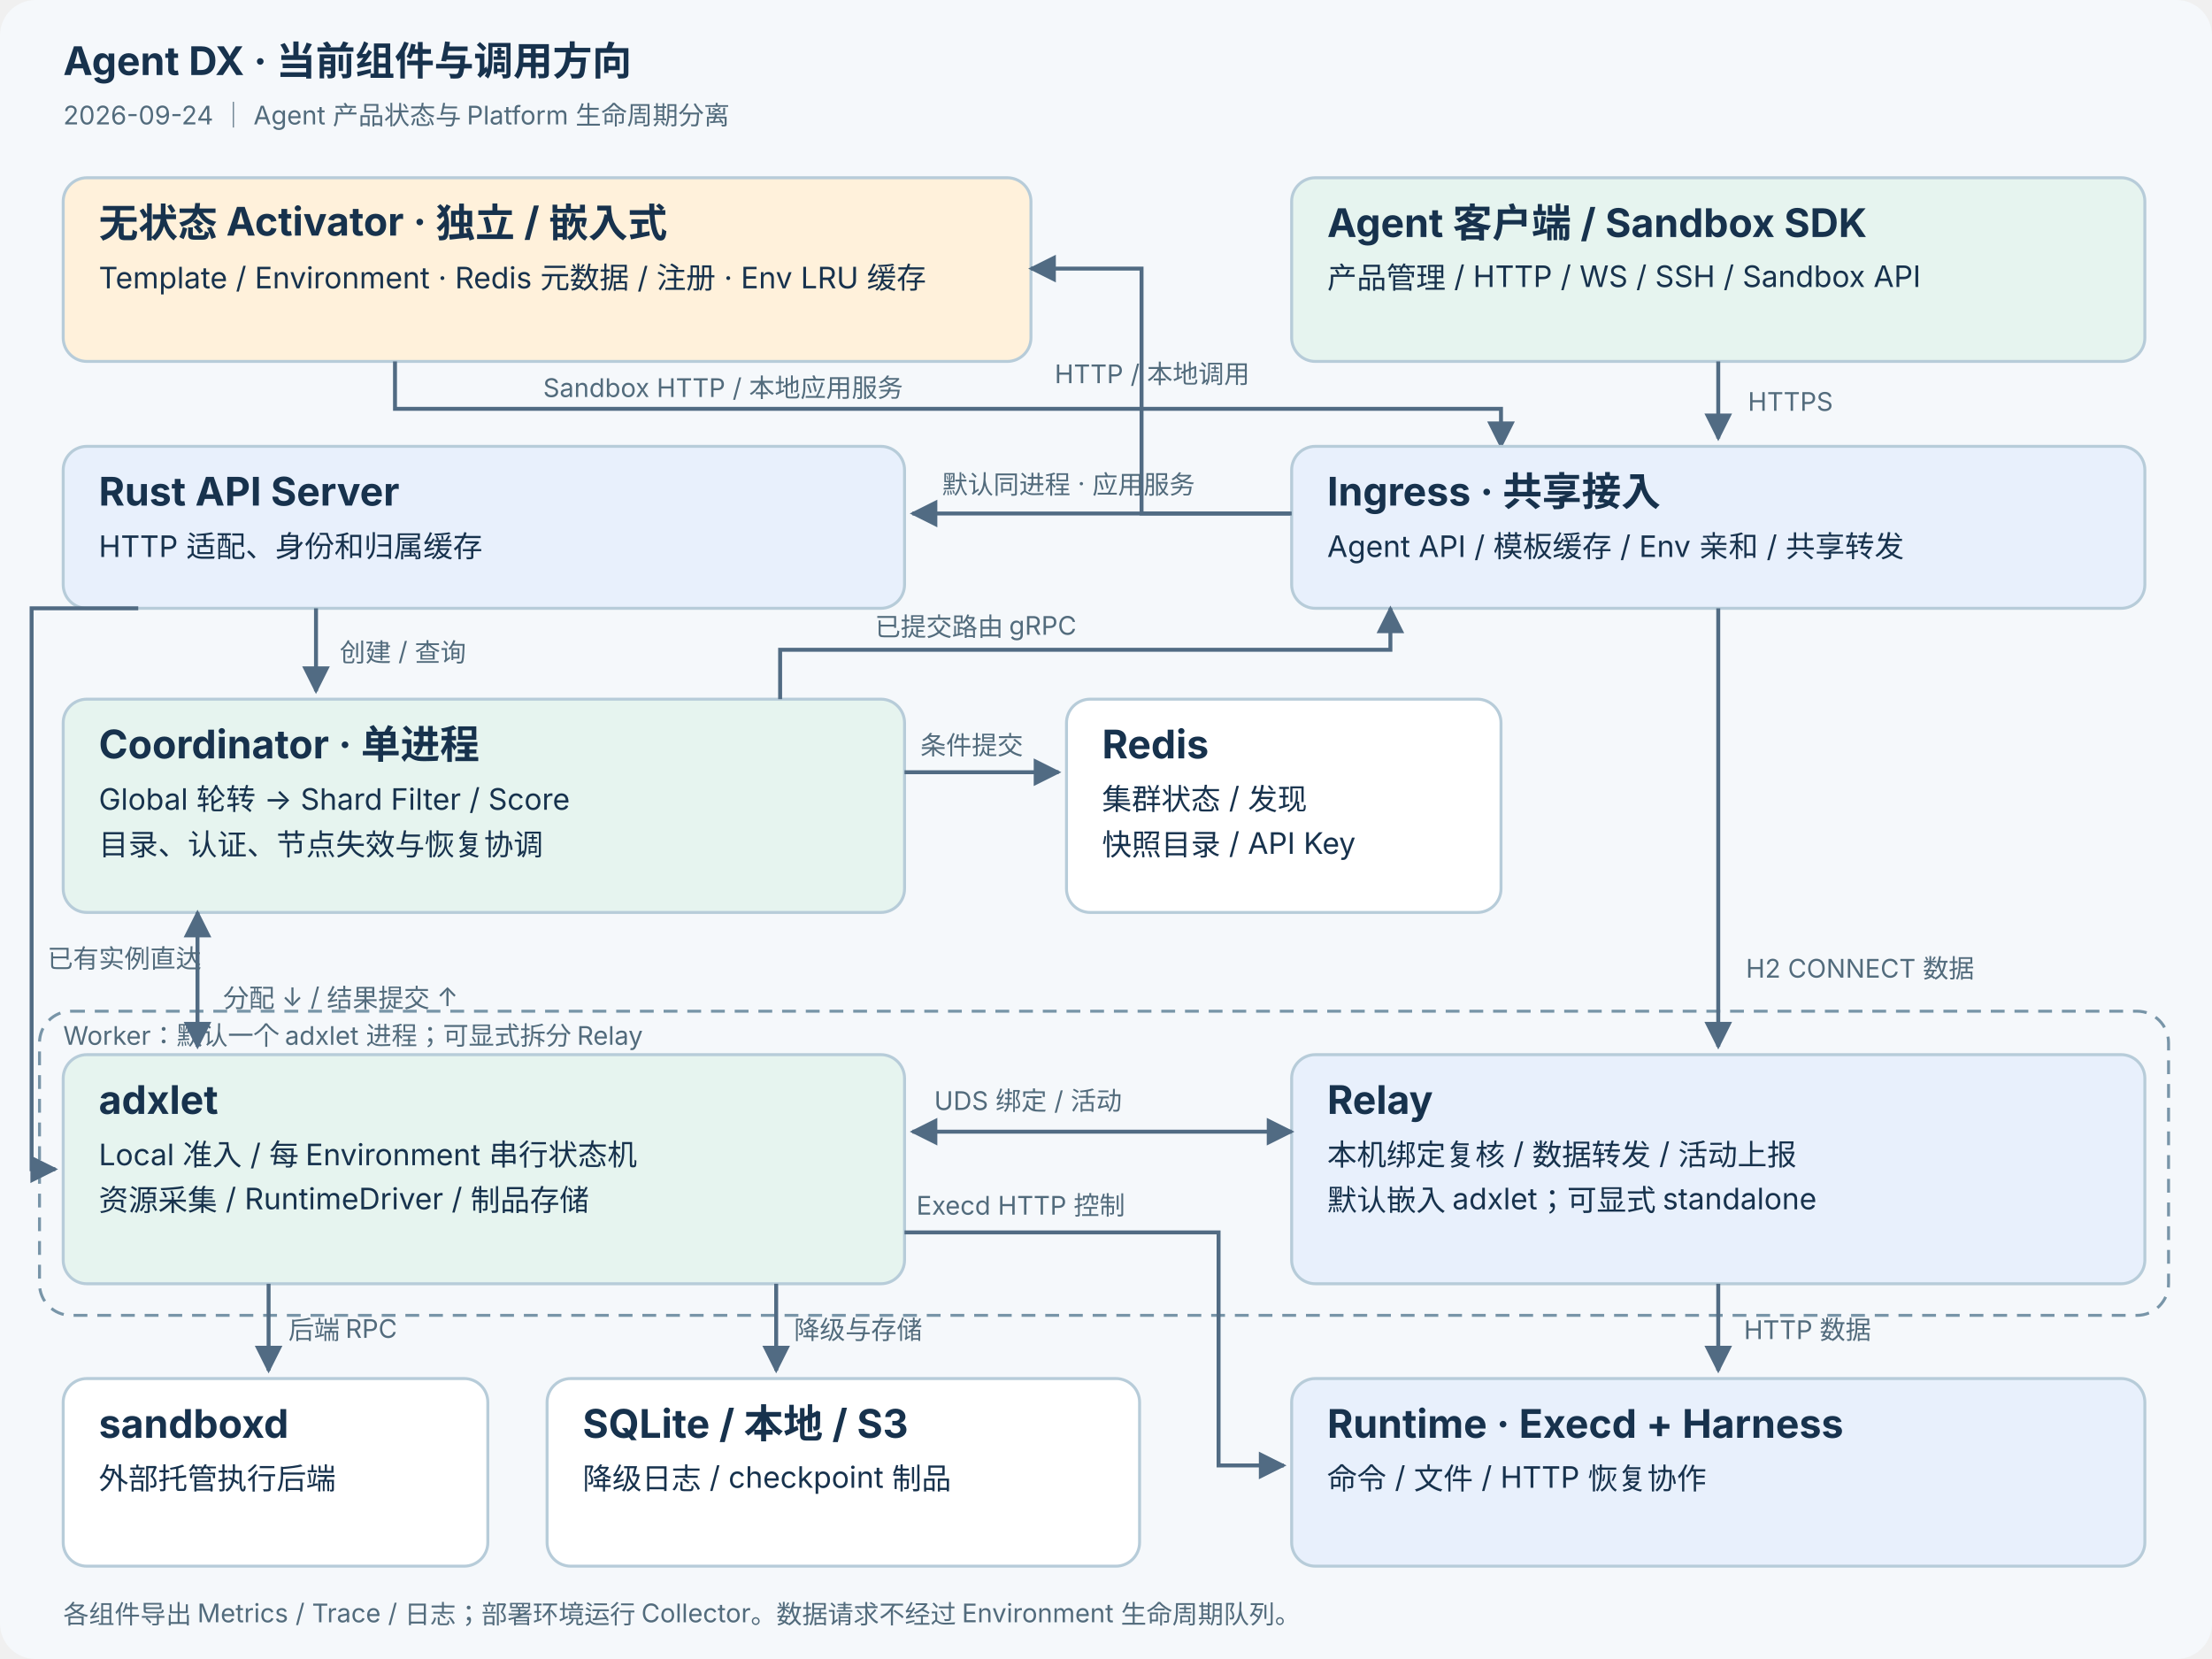
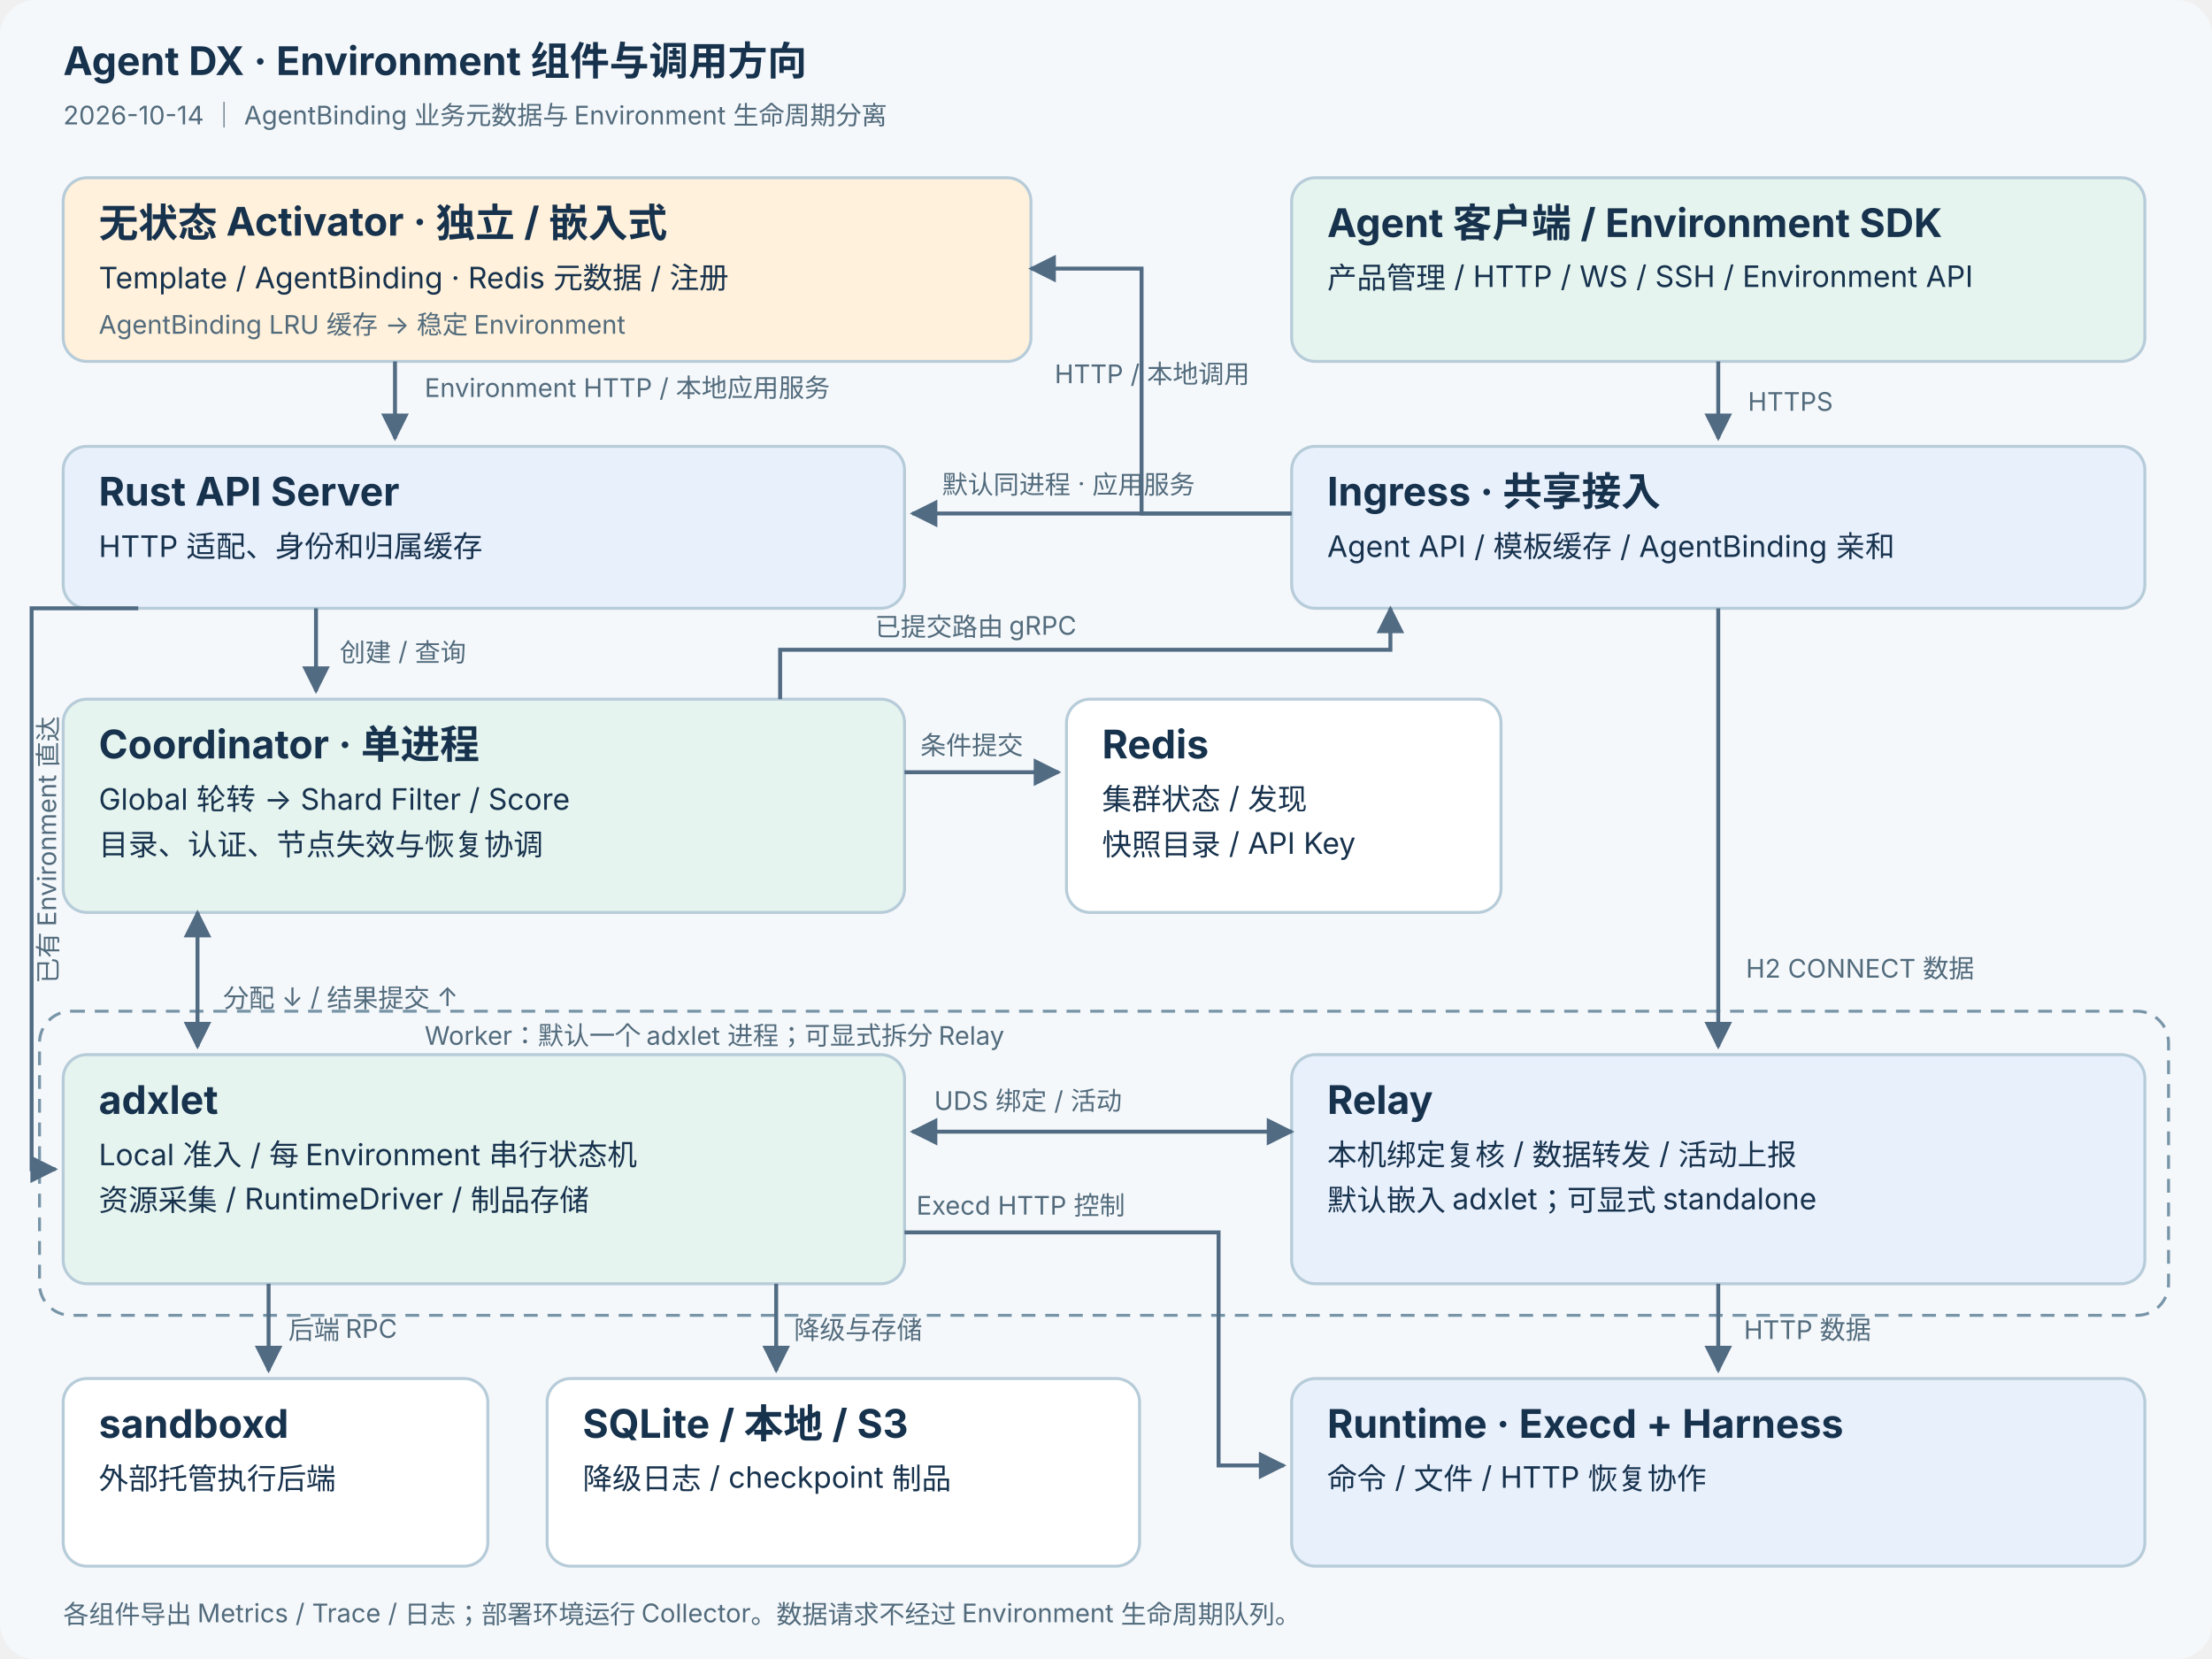
<svg xmlns="http://www.w3.org/2000/svg" viewBox="0 0 1120 840" role="img" aria-labelledby="title desc">
  <defs>
    <marker id="arrow" viewBox="0 0 10 10" refX="9" refY="5" markerWidth="7" markerHeight="7" orient="auto-start-reverse">
      <path d="M0 0L10 5L0 10Z" fill="#516b83" />
    </marker>
  </defs>
  <style>text{font-family:system-ui,-apple-system,'PingFang SC',sans-serif;fill:#17324d} .head{font-size:20px;font-weight:650}.body{font-size:15px}.small{font-size:13px;fill:#526b7c}.ingress{fill:none;stroke:#516b83;stroke-width:2;marker-end:url(#arrow)}.box{stroke:#b7ccd9;stroke-width:1.5;rx:12}</style>
  <rect width="1120" height="840" fill="#f5f8fb" rx="18" />
-   <text x="32" y="38" class="head">Agent DX · 当前组件与调用方向</text>
-   <text x="32" y="63" class="small">2026-09-24 ｜ Agent 产品状态与 Platform 生命周期分离</text>
+   <text x="32" y="38" class="head">Agent DX · Environment 组件与调用方向</text>
+   <text x="32" y="63" class="small">2026-10-14 ｜ AgentBinding 业务元数据与 Environment 生命周期分离</text>
  <rect x="32" y="90" width="490" height="93" class="box" fill="#fff1db" />
  <text x="50" y="120" class="head">无状态 Activator · 独立 / 嵌入式</text>
-   <text x="50" y="146" class="body">Template / Environment · Redis 元数据 / 注册 · Env LRU 缓存</text>
+   <text x="50" y="146" class="body">Template / AgentBinding · Redis 元数据 / 注册</text>
+   <text x="50" y="169" class="small">AgentBinding LRU 缓存 → 稳定 Environment</text>
  <rect x="654" y="90" width="432" height="93" class="box" fill="#e6f4ef" />
-   <text x="672" y="120" class="head">Agent 客户端 / Sandbox SDK</text>
-   <text x="672" y="146" class="body">产品管理 / HTTP / WS / SSH / Sandbox API</text>
+   <text x="672" y="120" class="head">Agent 客户端 / Environment SDK</text>
+   <text x="672" y="146" class="body">产品管理 / HTTP / WS / SSH / Environment API</text>
  <path d="M654 260H578V136H522" class="ingress" />
  <text x="534" y="194" class="small">HTTP / 本地调用</text>
-   <path d="M200 183V207H760V226" class="ingress" />
-   <text x="275" y="201" class="small">Sandbox HTTP / 本地应用服务</text>
+   <path d="M200 183V222" class="ingress" />
+   <text x="215" y="201" class="small">Environment HTTP / 本地应用服务</text>
  <rect x="654" y="226" width="432" height="82" class="box" fill="#e8f0fc" />
  <text x="672" y="256" class="head">Ingress · 共享接入</text>
-   <text x="672" y="282" class="body">Agent API / 模板缓存 / Env 亲和 / 共享转发</text>
+   <text x="672" y="282" class="body">Agent API / 模板缓存 / AgentBinding 亲和</text>
  <path d="M870 183V222" class="ingress" />
  <text x="885" y="208" class="small">HTTPS</text>
  <rect x="32" y="226" width="426" height="82" class="box" fill="#e8f0fc" />
  <text x="50" y="256" class="head">Rust API Server</text>
  <text x="50" y="282" class="body">HTTP 适配、身份和归属缓存</text>
  <path d="M654 260H462" class="ingress" />
  <text x="477" y="250" class="small">默认同进程 · 应用服务</text>
  <rect x="32" y="354" width="426" height="108" class="box" fill="#e6f4ef" />
  <text x="50" y="384" class="head">Coordinator · 单进程</text>
  <text x="50" y="410" class="body">Global 轮转 → Shard Filter / Score</text>
  <text x="50" y="433" class="body">目录、认证、节点失效与恢复协调</text>
  <path d="M160 308V350" class="ingress" />
  <text x="172" y="335" class="small">创建 / 查询</text>
  <rect x="540" y="354" width="220" height="108" class="box" fill="#fff" />
  <text x="558" y="384" class="head">Redis</text>
  <text x="558" y="410" class="body">集群状态 / 发现</text>
  <text x="558" y="433" class="body">快照目录 / API Key</text>
  <path d="M458 391H536" class="ingress" />
  <text x="466" y="382" class="small">条件提交</text>
  <path d="M395 354V329H704V308" class="ingress" />
  <text x="443" y="322" class="small">已提交路由 gRPC</text>
  <rect x="20" y="512" width="1078" height="154" rx="16" fill="none" stroke="#7895a8" stroke-width="1.5" stroke-dasharray="7 5" />
-   <text x="32" y="529" class="small">Worker：默认一个 adxlet 进程；可显式拆分 Relay</text>
+   <text x="215" y="529" class="small">Worker：默认一个 adxlet 进程；可显式拆分 Relay</text>
  <rect x="32" y="534" width="426" height="116" class="box" fill="#e6f4ef" />
  <text x="50" y="564" class="head">adxlet</text>
  <text x="50" y="590" class="body">Local 准入 / 每 Environment 串行状态机</text>
  <text x="50" y="613" class="body">资源采集 / RuntimeDriver / 制品存储</text>
  <path d="M100 462V530" class="ingress" marker-start="url(#arrow)" />
  <text x="113" y="510" class="small">分配 ↓ / 结果提交 ↑</text>
  <path d="M70 308H16V592H28" class="ingress" />
-   <text x="24" y="490" class="small">已有实例直达</text>
+   <text x="29" y="498" class="small" transform="rotate(-90 29 498)">已有 Environment 直达</text>
  <rect x="654" y="534" width="432" height="116" class="box" fill="#e8f0fc" />
  <text x="672" y="564" class="head">Relay</text>
  <text x="672" y="590" class="body">本机绑定复核 / 数据转发 / 活动上报</text>
  <text x="672" y="613" class="body">默认嵌入 adxlet；可显式 standalone</text>
  <path d="M870 308V530" class="ingress" />
  <text x="884" y="495" class="small">H2 CONNECT 数据</text>
  <path d="M654 573H462" class="ingress" marker-start="url(#arrow)" />
  <text x="473" y="562" class="small">UDS 绑定 / 活动</text>
  <rect x="32" y="698" width="215" height="95" class="box" fill="#fff" />
  <text x="50" y="728" class="head">sandboxd</text>
  <text x="50" y="754" class="body">外部托管执行后端</text>
  <rect x="277" y="698" width="300" height="95" class="box" fill="#fff" />
  <text x="295" y="728" class="head">SQLite / 本地 / S3</text>
  <text x="295" y="754" class="body">降级日志 / checkpoint 制品</text>
  <rect x="654" y="698" width="432" height="95" class="box" fill="#e8f0fc" />
  <text x="672" y="728" class="head">Runtime · Execd + Harness</text>
  <text x="672" y="754" class="body">命令 / 文件 / HTTP 恢复协作</text>
  <path d="M136 650V694" class="ingress" />
  <text x="146" y="678" class="small">后端 RPC</text>
  <path d="M393 650V694" class="ingress" />
  <text x="402" y="678" class="small">降级与存储</text>
  <path d="M870 650V694" class="ingress" />
  <text x="883" y="678" class="small">HTTP 数据</text>
  <path d="M458 624H617V742H650" class="ingress" />
  <text x="464" y="615" class="small">Execd HTTP 控制</text>
  <text x="32" y="822" class="small">各组件导出 Metrics / Trace / 日志；部署环境运行 Collector。数据请求不经过 Environment 生命周期队列。</text>
</svg>
